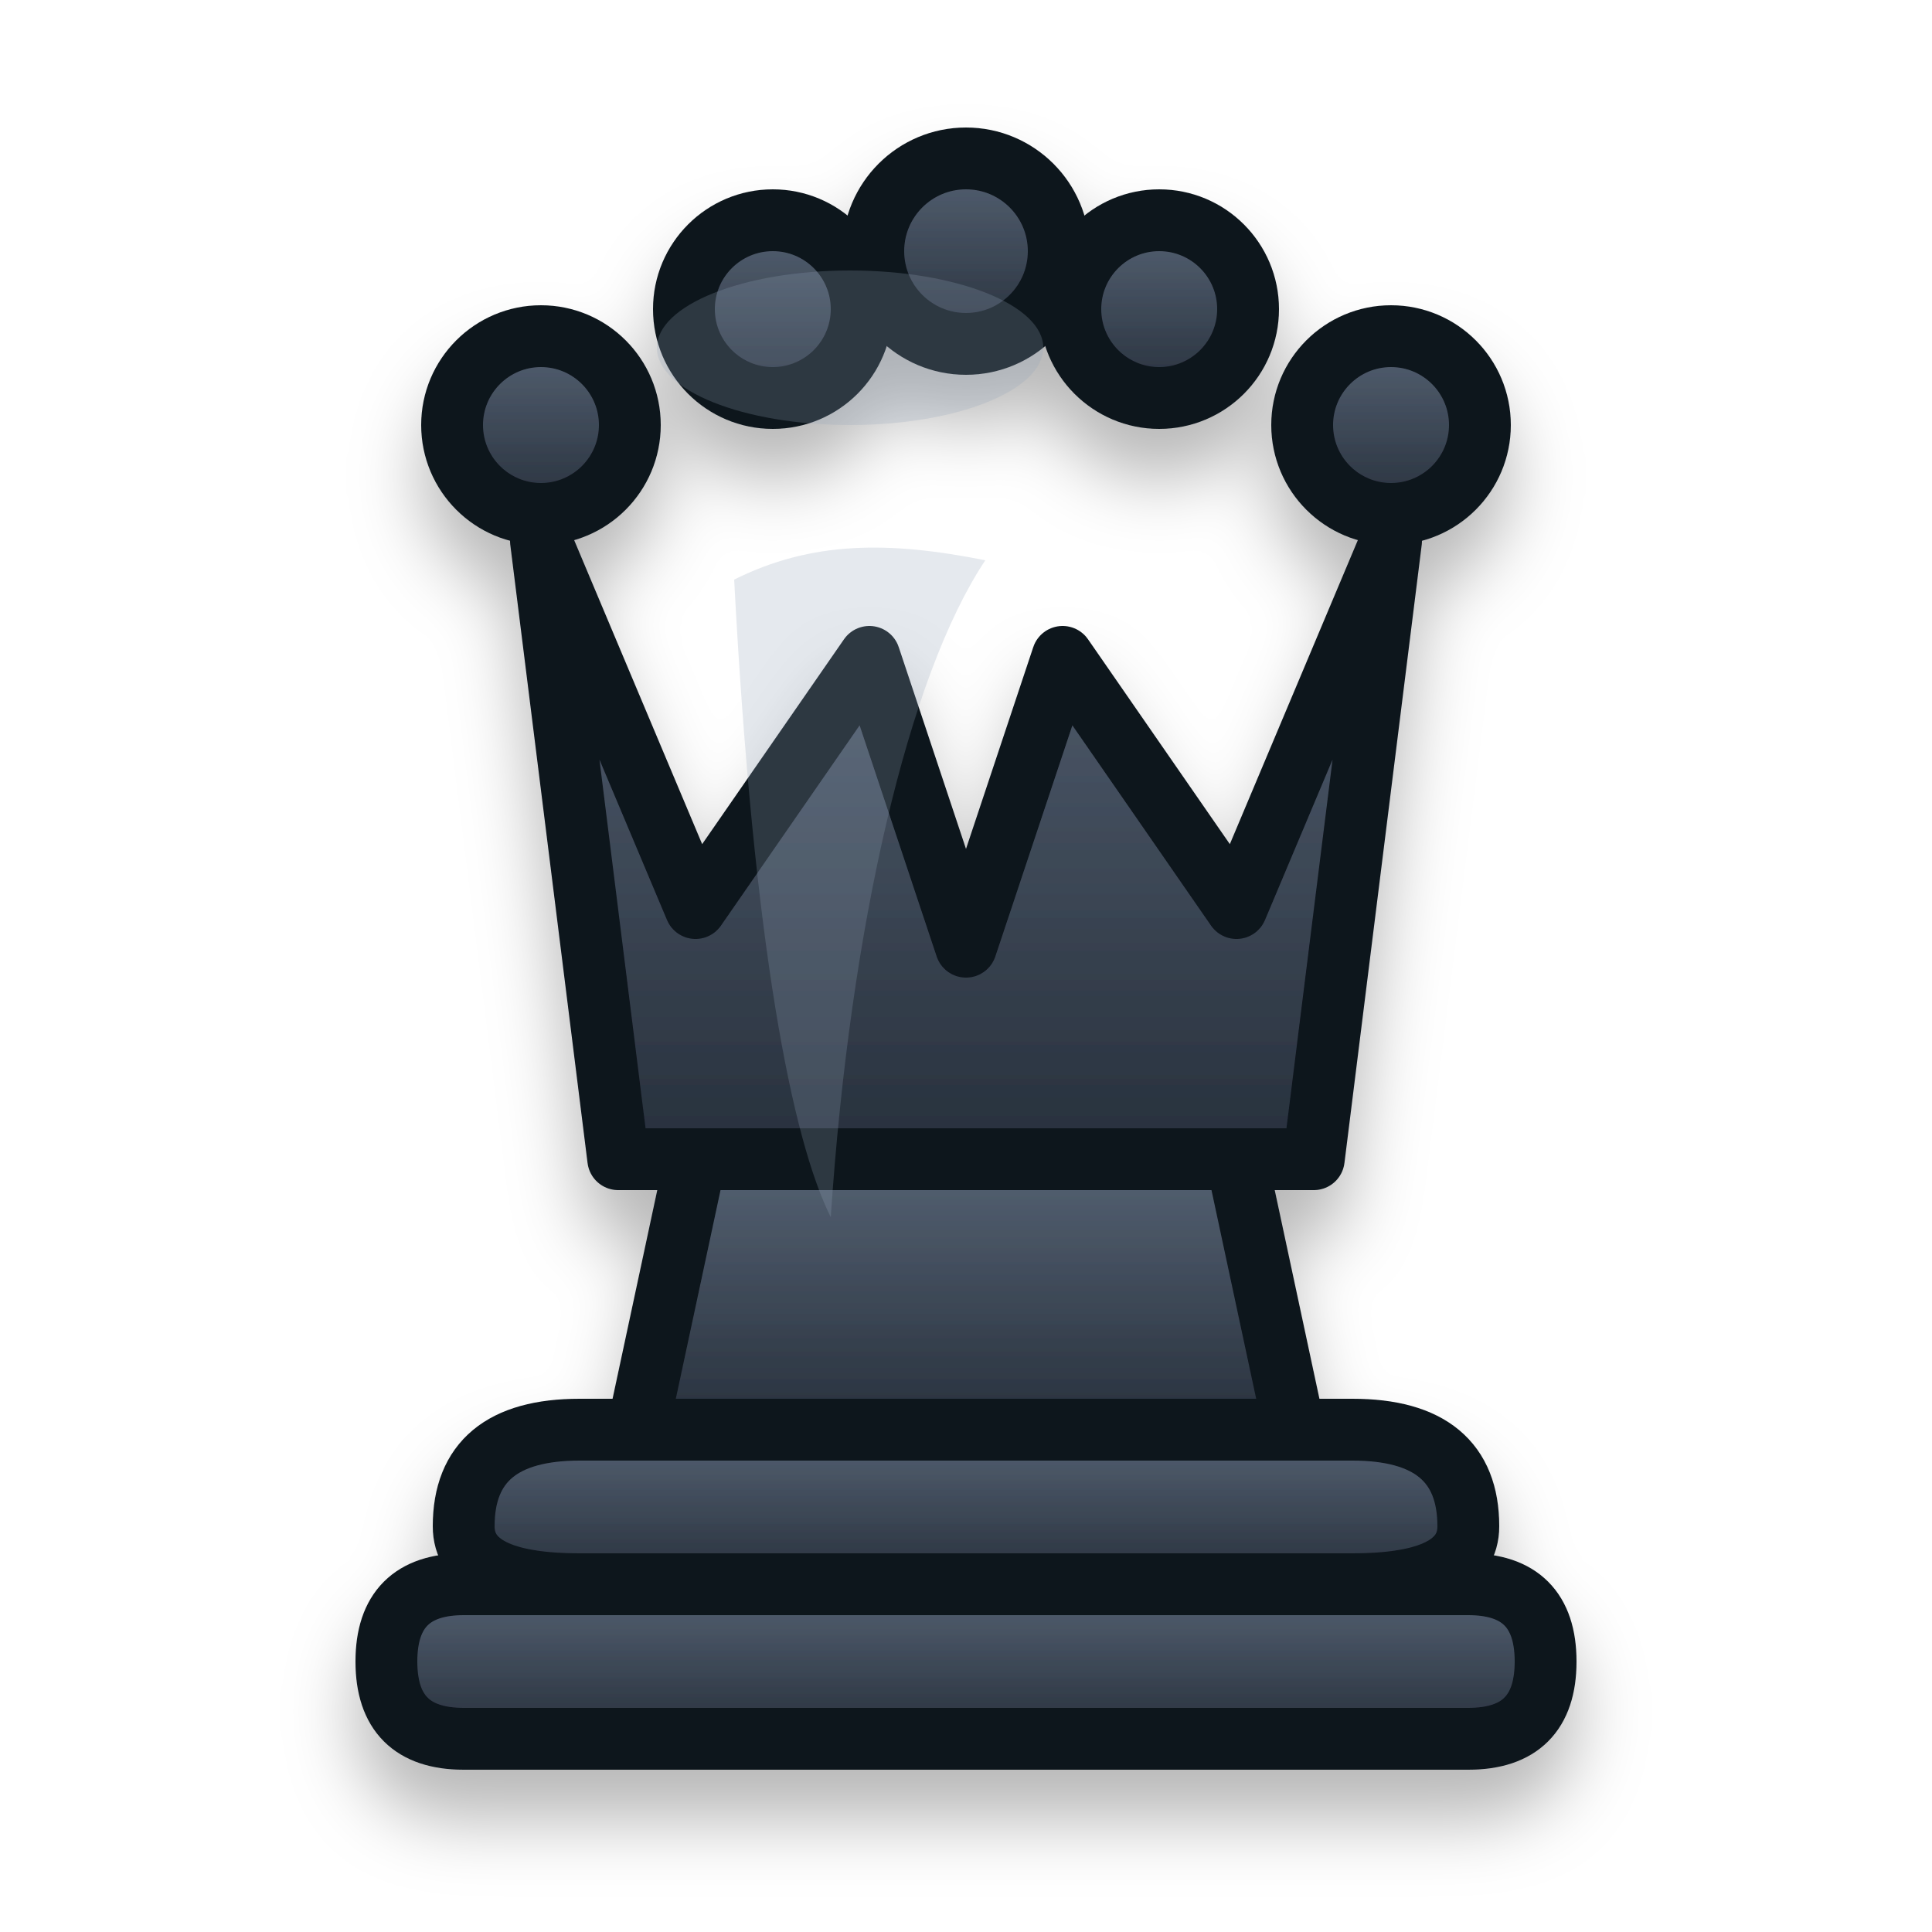
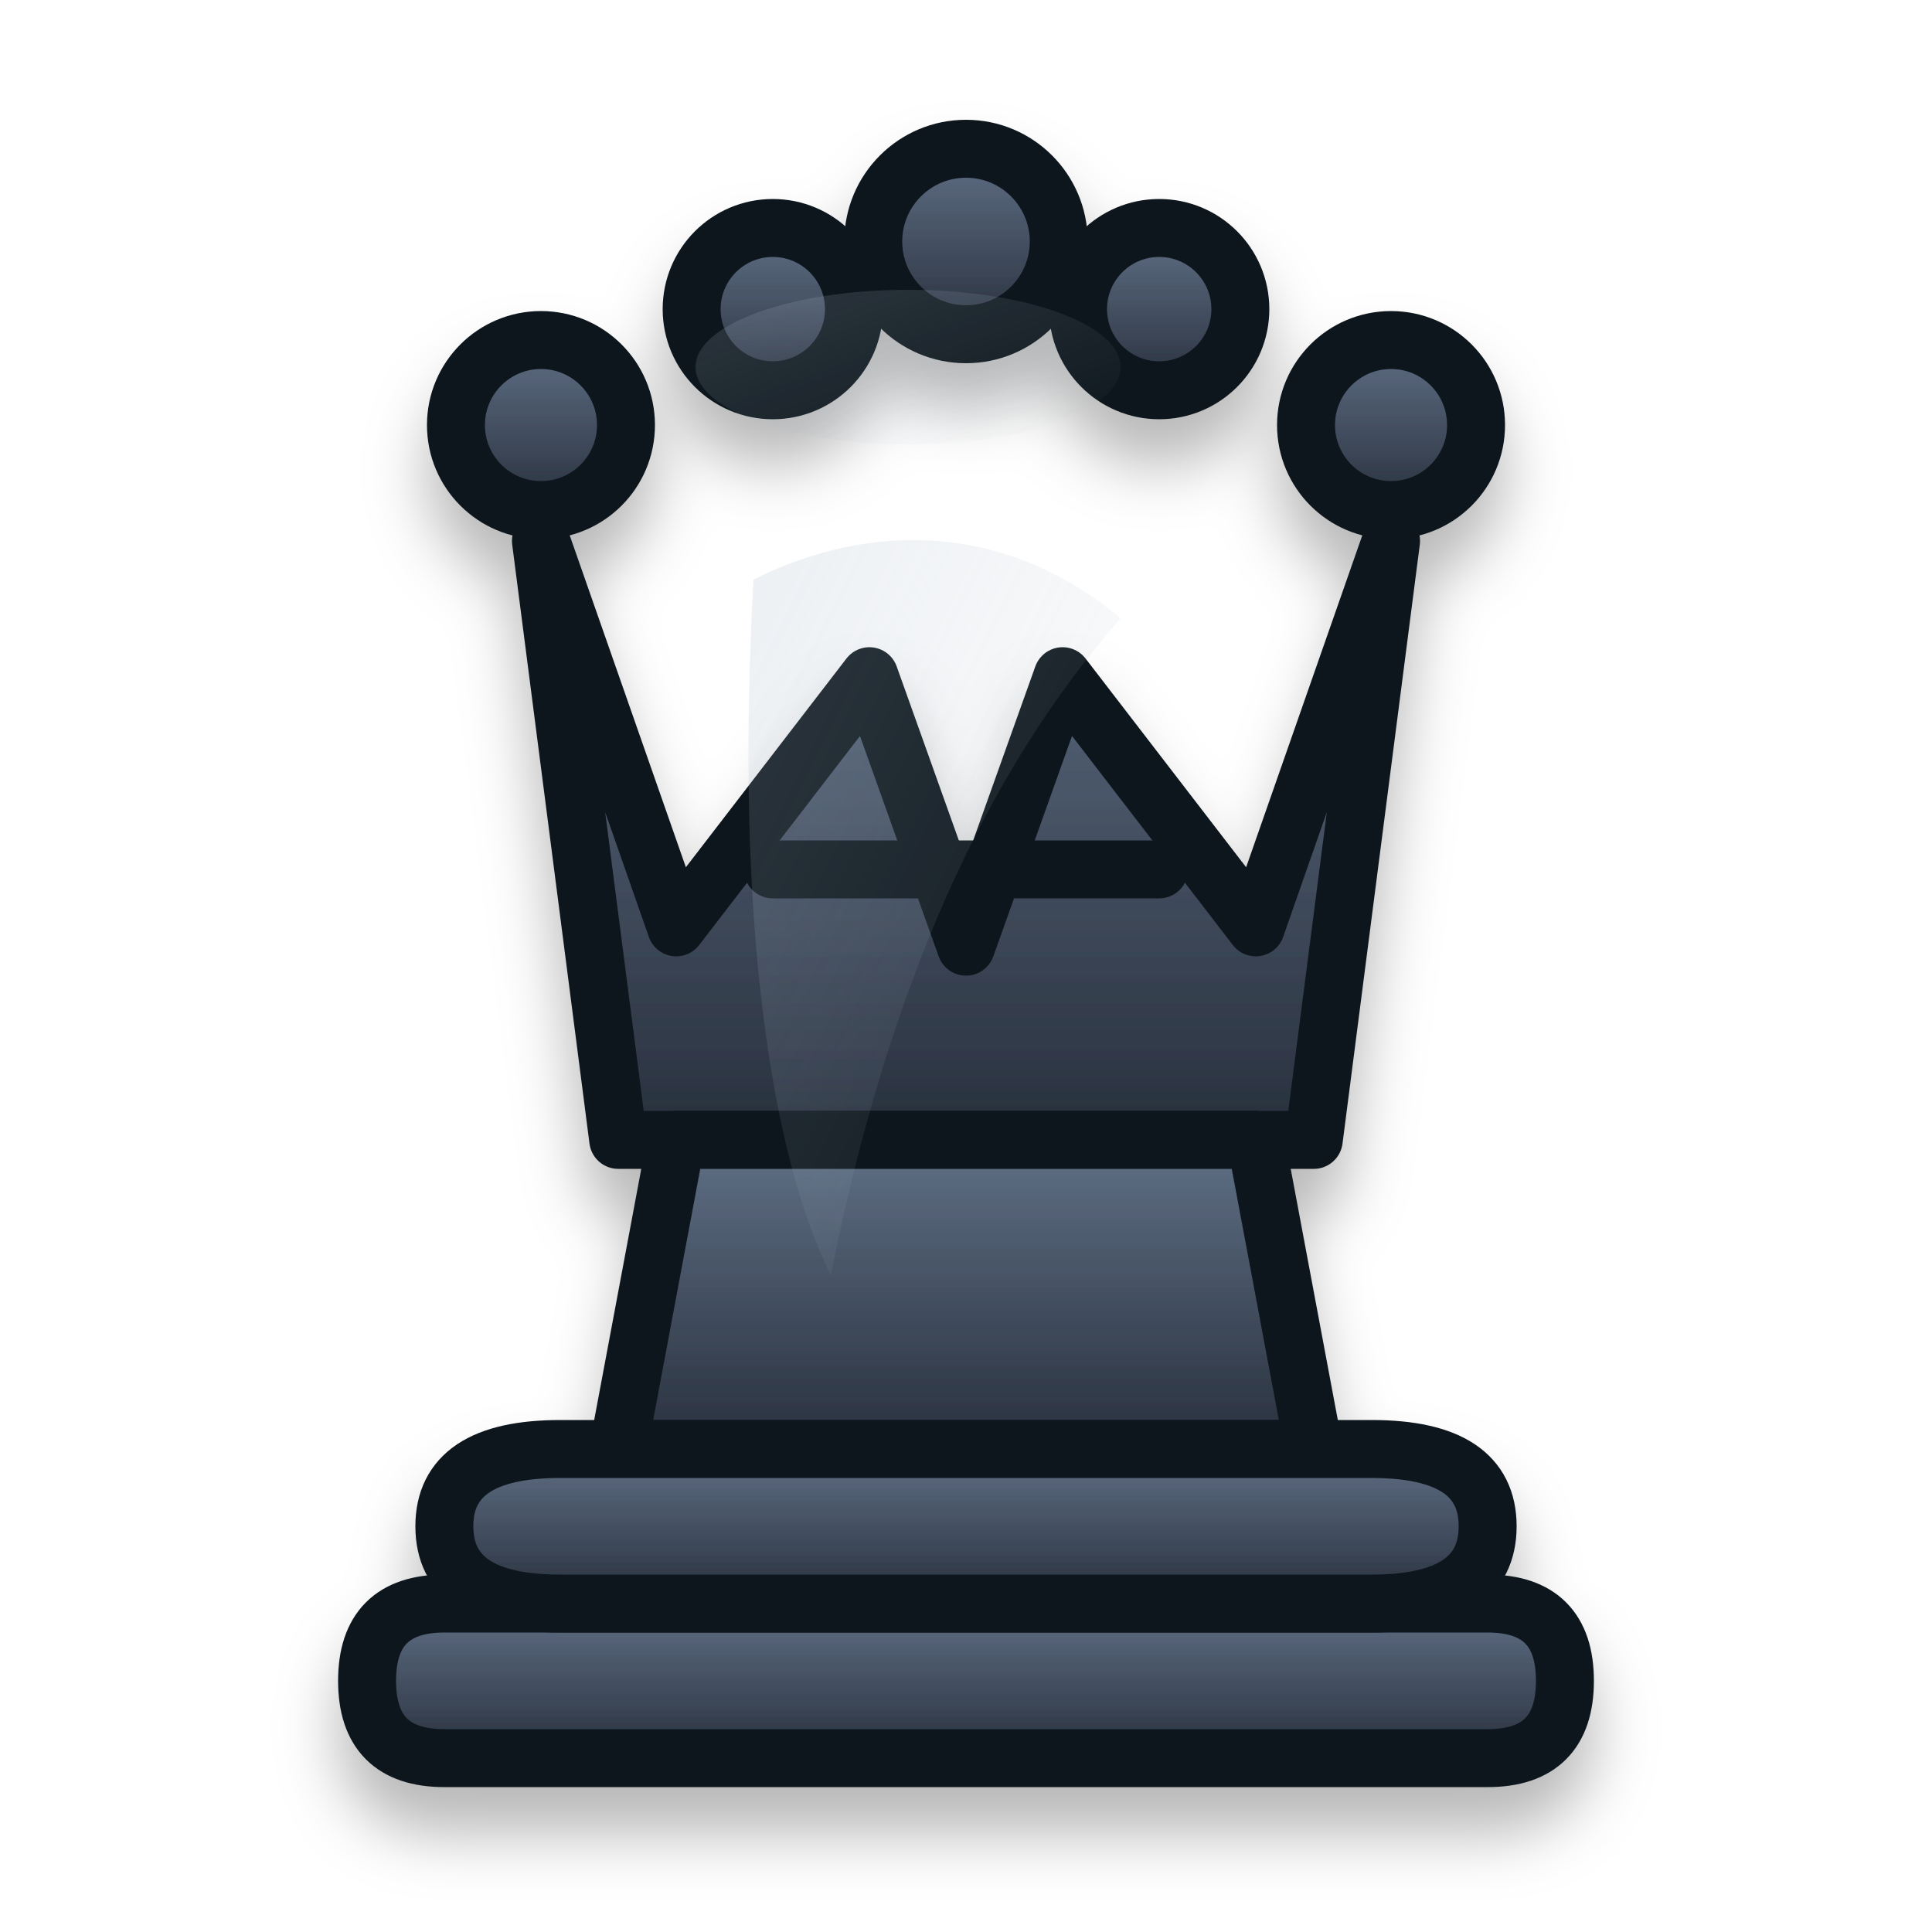
- <svg xmlns="http://www.w3.org/2000/svg" viewBox="0 0 100 100" role="img" aria-label="q">
+ <svg xmlns="http://www.w3.org/2000/svg" viewBox="0 0 100 100" aria-label="bq">
  <defs>
    <linearGradient id="g" x1="0" y1="0" x2="0" y2="1">
-       <stop offset="0%" stop-color="#556273" />
-       <stop offset="100%" stop-color="#27303c" />
+       <stop offset="0%" stop-color="#607086" />
+       <stop offset="100%" stop-color="#28303d" />
    </linearGradient>
-     <filter id="shadow" x="-20%" y="-20%" width="140%" height="160%">
-       <feDropShadow dx="0" dy="2.6" stdDeviation="1.8" flood-color="rgba(0,0,0,.28)" />
+     <linearGradient id="g2" x1="0" y1="0" x2="1" y2="1">
+       <stop offset="0%" stop-color="#a7b6c7" stop-opacity=".92" />
+       <stop offset="100%" stop-color="#a7b6c7" stop-opacity="0" />
+     </linearGradient>
+     <filter id="s" x="-20%" y="-20%" width="140%" height="160%">
+       <feDropShadow dx="0" dy="2.4" stdDeviation="1.6" flood-color="rgba(0,0,0,.28)" />
    </filter>
  </defs>
-   <g filter="url(#shadow)" fill="url(#g)" stroke="#0e141c" stroke-width="3.2" stroke-linecap="round" stroke-linejoin="round">
-     <circle cx="28" cy="22" r="4.6" />
-     <circle cx="40" cy="16" r="4.6" />
-     <circle cx="50" cy="13" r="4.8" />
-     <circle cx="60" cy="16" r="4.6" />
-     <circle cx="72" cy="22" r="4.6" />
-     <path d="M28 28 L36 47 L45 34 L50 49 L55 34 L64 47 L72 28 L68 60 H32 Z" />
-     <path d="M36 60 H64 L67 74 H33 Z" />
-     <path d="M24 82 H76 Q80 82 80 86 Q80 90 76 90 H24 Q20 90 20 86 Q20 82 24 82 Z" />
-     <path d="M30 74 H70 Q76 74 76 79 Q76 82 70 82 H30 Q24 82 24 79 Q24 74 30 74 Z" />
+   <g filter="url(#s)" fill="url(#g)" stroke="#10161e" stroke-width="3" stroke-linecap="round" stroke-linejoin="round">
+     <circle cx="28" cy="22" r="4.4" />
+     <circle cx="40" cy="16" r="4.2" />
+     <circle cx="50" cy="12.5" r="4.8" />
+     <circle cx="60" cy="16" r="4.2" />
+     <circle cx="72" cy="22" r="4.4" />
+     <path d="M28 28 L35 48 L45 35 L50 49 L55 35 L65 48 L72 28 L68 59 H32 Z" />
+     <path d="M35 59 H65 L68 75 H32 Z" />
+     <path d="M40 45 H60" fill="none" />
+     <path d="M23 83 H77 Q81 83 81 87 Q81 91 77 91 H23 Q19 91 19 87 Q19 83 23 83 Z" />
+     <path d="M29 75 H71 Q77 75 77 79 Q77 83 71 83 H29 Q23 83 23 79 Q23 75 29 75 Z" />
  </g>
-   <g opacity="0.24" fill="#94a3b8">
-     <ellipse cx="44" cy="18" rx="10" ry="4" />
-     <path d="M38 30 C42 28,46 28,51 29 C47 35,44 48,43 63 C41 59,39 49,38 30 Z" />
+   <g opacity=".23" fill="url(#g2)">
+     <ellipse cx="47" cy="19" rx="11" ry="4" />
+     <path d="M39 30 C45 27,52 27,58 32 C51 40,46 51,43 66 C40 60,38 48,39 30Z" />
  </g>
</svg>
